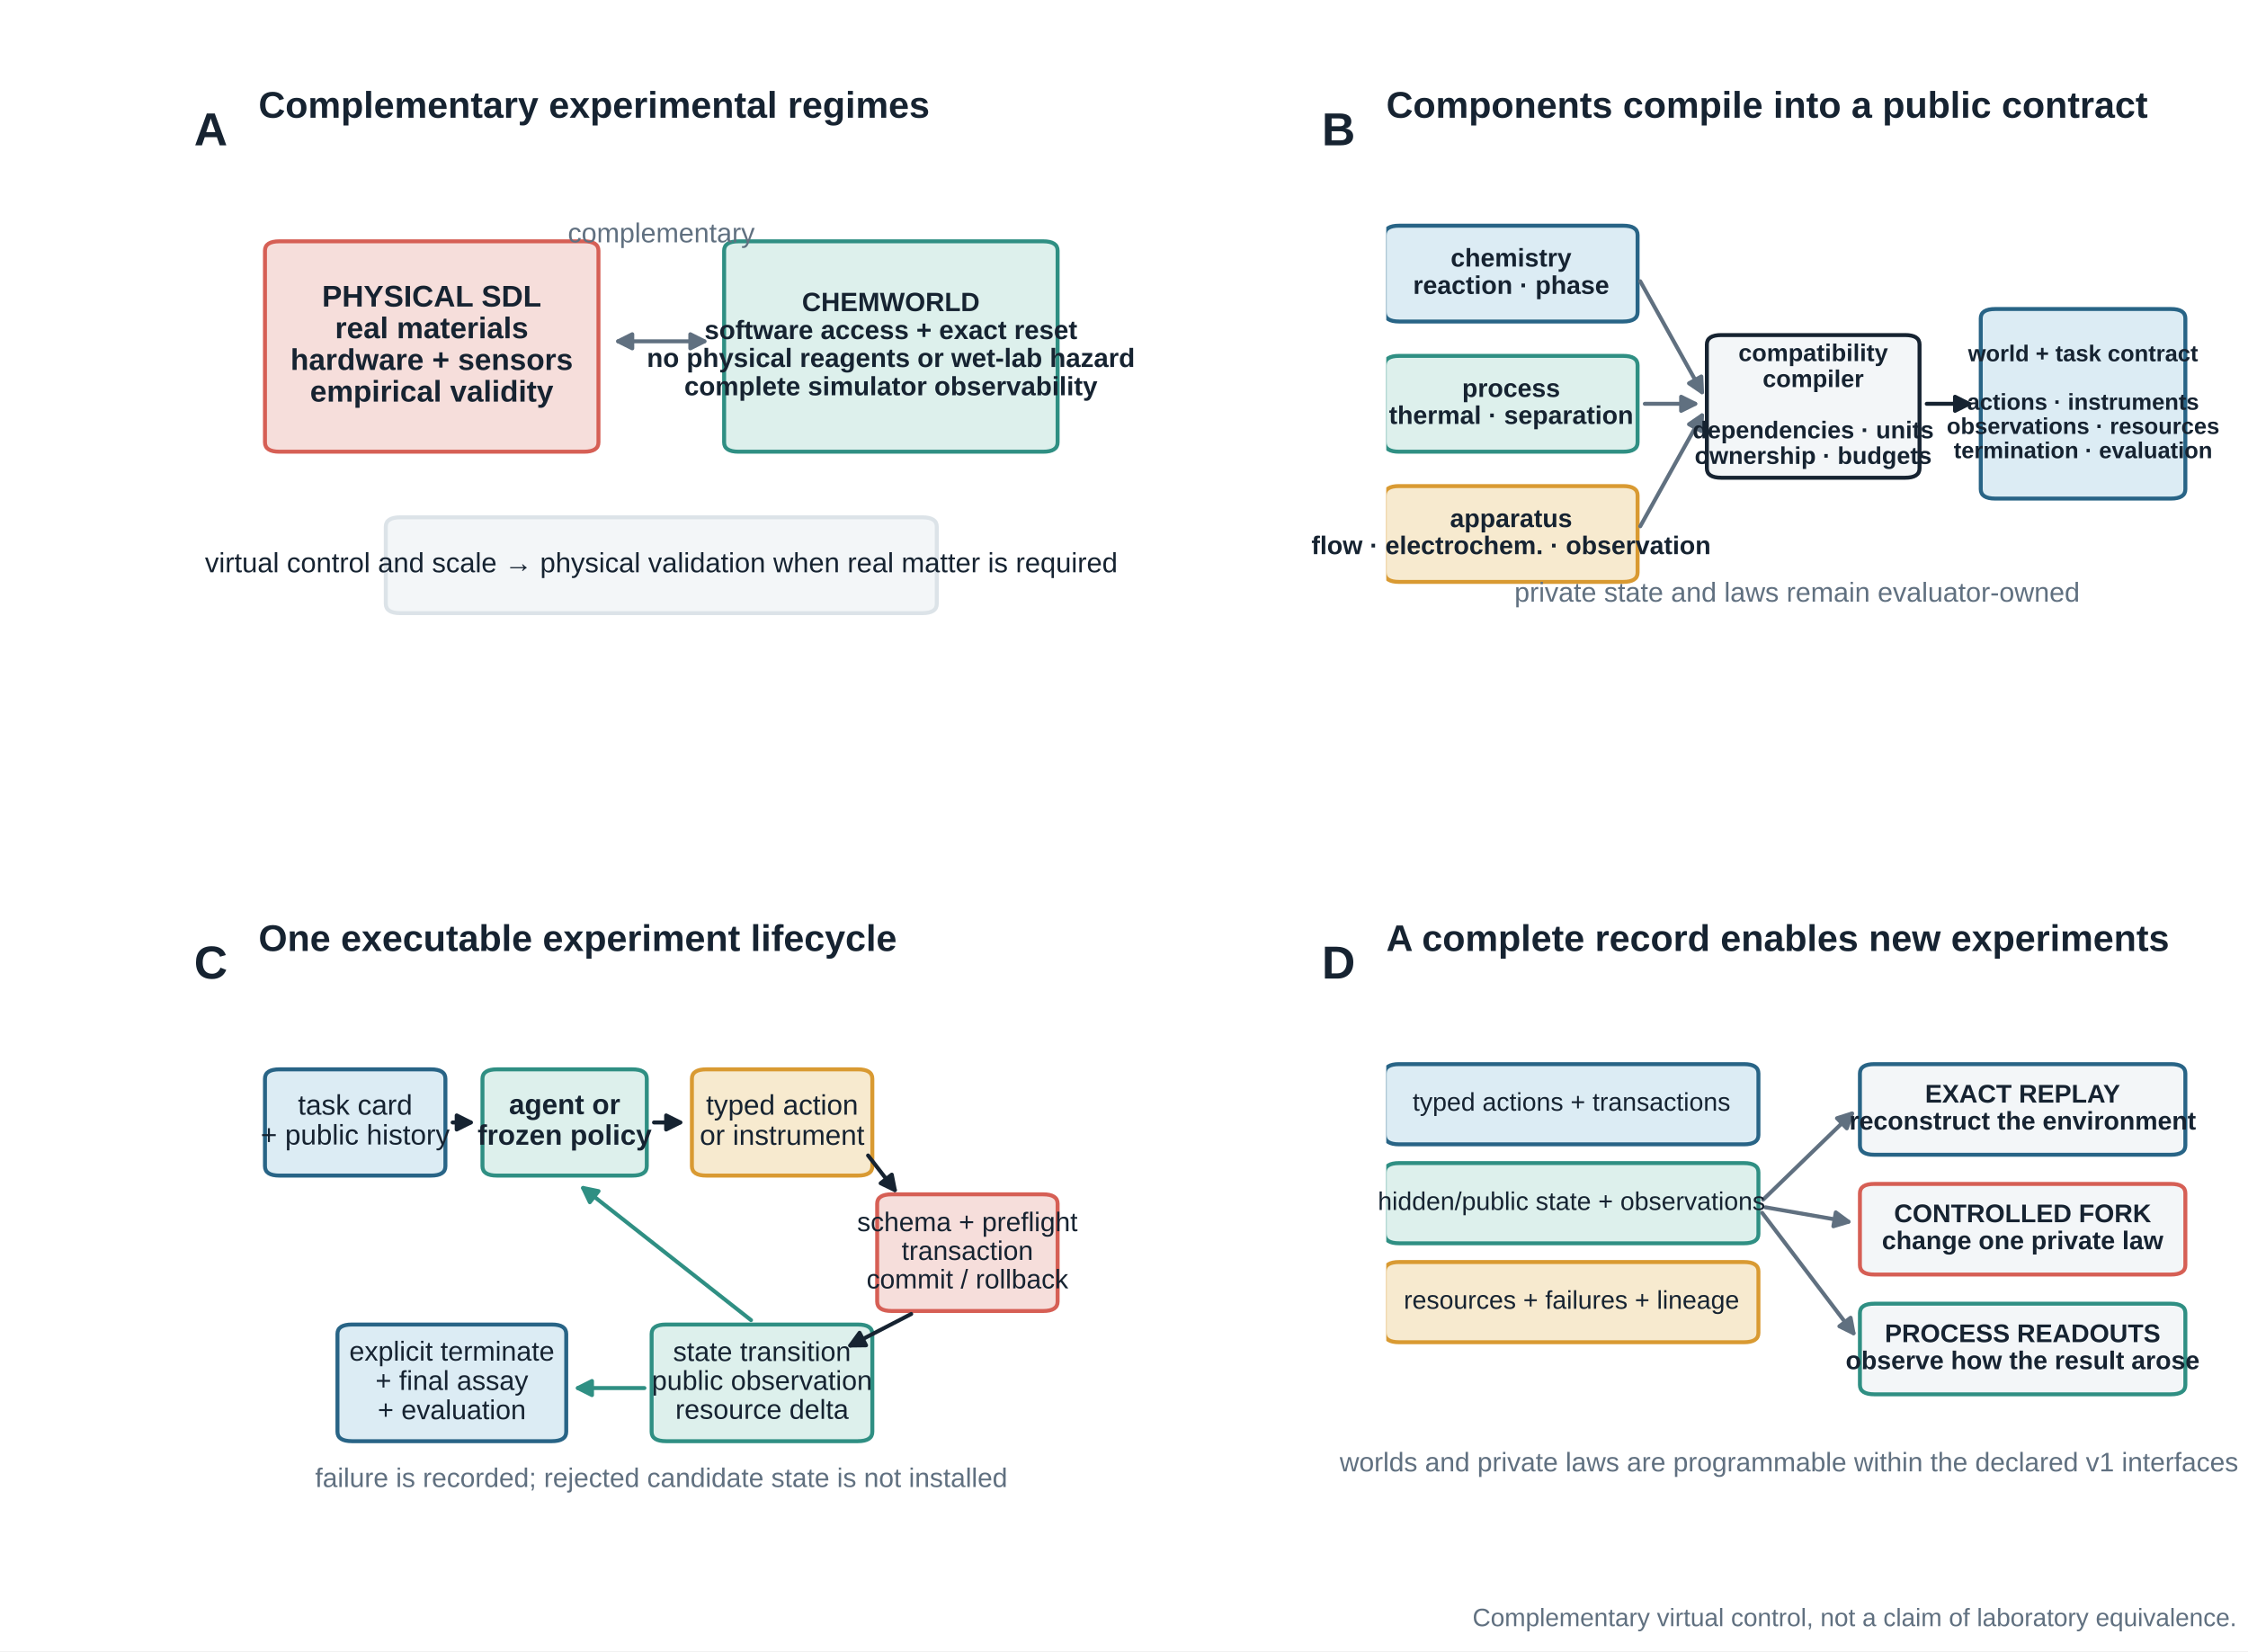
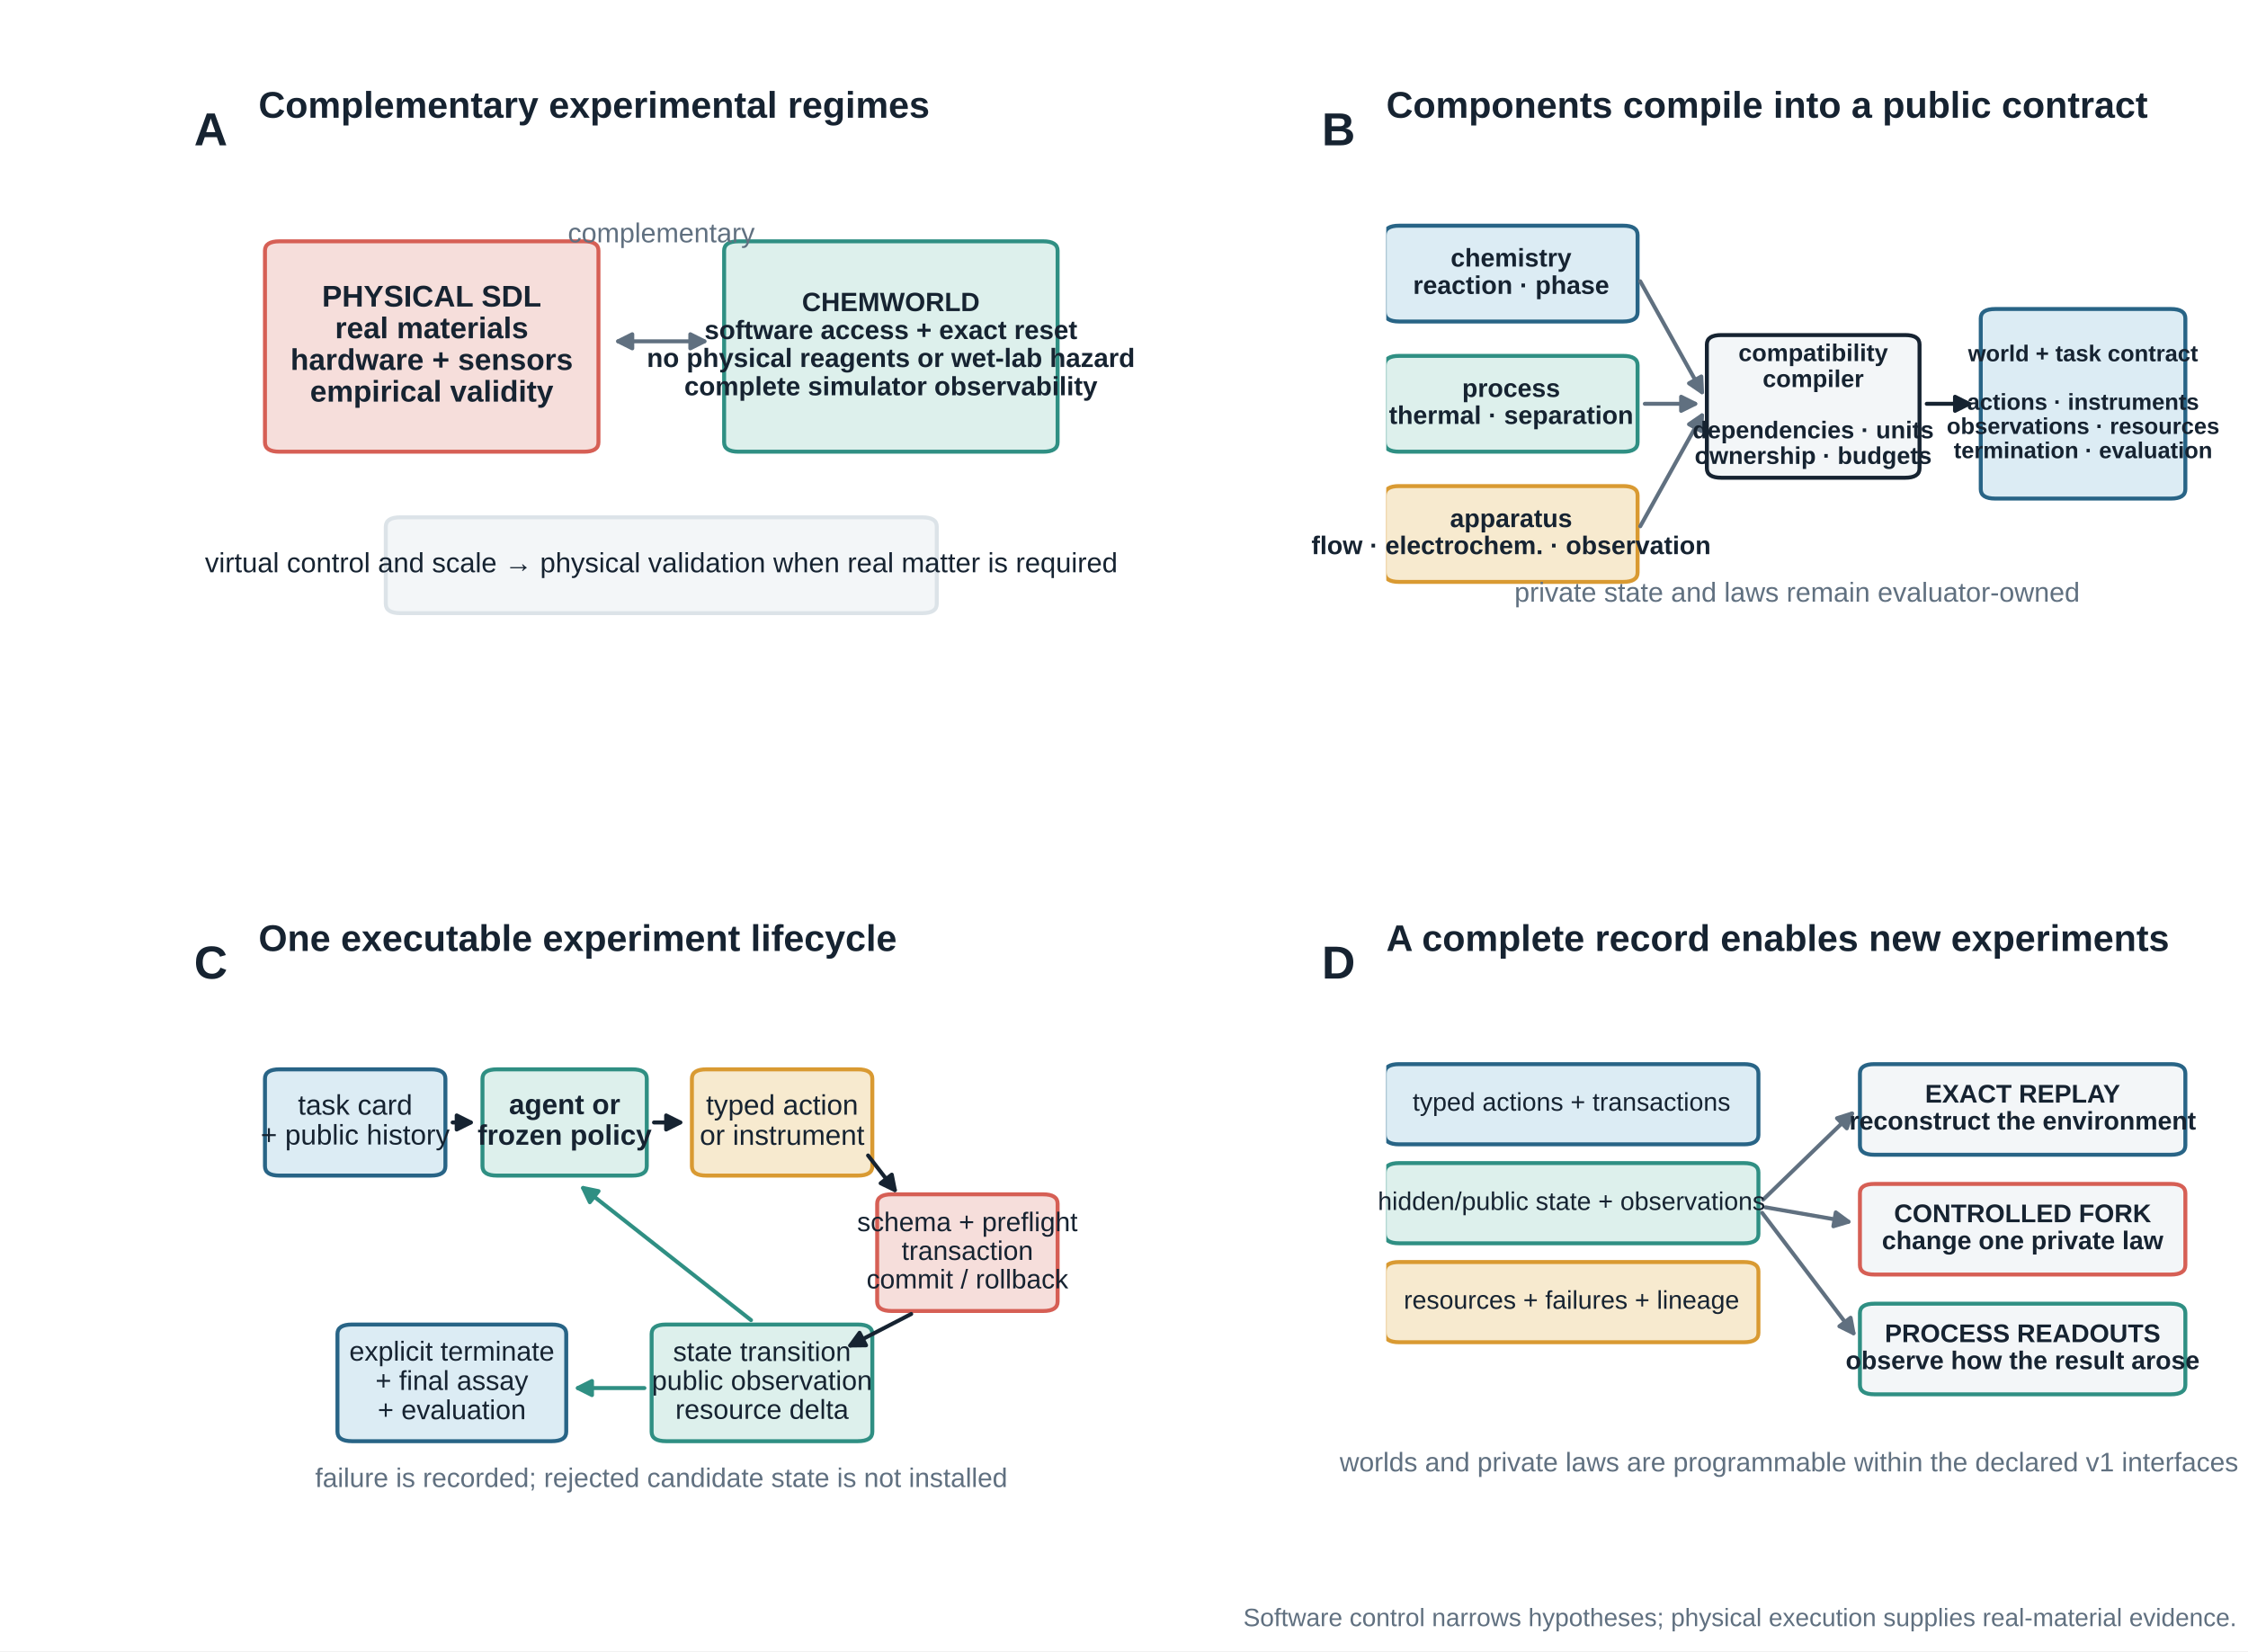
<svg xmlns="http://www.w3.org/2000/svg" width="509.76pt" height="374.4pt" viewBox="0 0 509.76 374.4" version="1.1">
  <defs>
    <style type="text/css">*{stroke-linejoin: round; stroke-linecap: butt}</style>
  </defs>
  <g id="figure_1">
    <g id="patch_1">
      <path d="M 0 374.4 L 509.76 374.4 L 509.76 0 L 0 0 z " style="fill: #ffffff" />
    </g>
    <g id="axes_1">
      <g id="patch_2">
        <path d="M 58.622 151.776 L 241.286 151.776 L 241.286 33.696 L 58.622 33.696 z " style="fill: #ffffff" />
      </g>
      <g id="patch_3">
        <path d="M 63.372 102.419 L 132.419 102.419 Q 135.707 102.419 135.707 100.293 L 135.707 56.84 Q 135.707 54.714 132.419 54.714 L 63.372 54.714 Q 60.084 54.714 60.084 56.84 L 60.084 100.293 Q 60.084 102.419 63.372 102.419 z " clip-path="url(#p0920176c76)" style="fill: #f6dedb; stroke: #d65f55; stroke-width: 0.9; stroke-linejoin: miter" />
      </g>
      <g id="patch_4">
        <path d="M 167.49 102.419 L 236.537 102.419 Q 239.825 102.419 239.825 100.293 L 239.825 56.84 Q 239.825 54.714 236.537 54.714 L 167.49 54.714 Q 164.202 54.714 164.202 56.84 L 164.202 100.293 Q 164.202 102.419 167.49 102.419 z " clip-path="url(#p0920176c76)" style="fill: #ddf0ec; stroke: #2f8f83; stroke-width: 0.9; stroke-linejoin: miter" />
      </g>
      <g id="patch_5">
        <path d="M 140.175 77.386 Q 149.955 77.386 159.735 77.386 " clip-path="url(#p0920176c76)" style="fill: none; stroke: #607080; stroke-width: 0.9; stroke-linecap: round" />
        <path d="M 143.375 78.986 L 140.175 77.386 L 143.375 75.786 z " clip-path="url(#p0920176c76)" style="fill: #607080; stroke: #607080; stroke-width: 0.9; stroke-linecap: round" />
        <path d="M 156.535 75.786 L 159.735 77.386 L 156.535 78.986 z " clip-path="url(#p0920176c76)" style="fill: #607080; stroke: #607080; stroke-width: 0.9; stroke-linecap: round" />
      </g>
      <g id="patch_6">
        <path d="M 90.771 139.023 L 209.138 139.023 Q 212.425 139.023 212.425 136.898 L 212.425 119.422 Q 212.425 117.297 209.138 117.297 L 90.771 117.297 Q 87.483 117.297 87.483 119.422 L 87.483 136.898 Q 87.483 139.023 90.771 139.023 z " clip-path="url(#p0920176c76)" style="fill: #f3f6f8; stroke: #dce3e8; stroke-width: 0.9; stroke-linejoin: miter" />
      </g>
      <g id="matplotlib.axis_1" />
      <g id="matplotlib.axis_2" />
      <g id="text_1">
        <text style="font-weight: 700; font-size: 10.5px; font-family: 'Arial', 'Liberation Sans', 'DejaVu Sans', sans-serif; text-anchor: start; fill: #162331" x="44.009" y="32.946" transform="rotate(-0 44.00928 32.9461)">A</text>
      </g>
      <g id="text_2">
        <text style="font-weight: 600; font-size: 6.8px; font-family: 'Arial', 'Liberation Sans', 'DejaVu Sans', sans-serif; fill: #162331" transform="translate(73.01885 69.51039)">PHYSICAL SDL</text>
        <text style="font-weight: 600; font-size: 6.8px; font-family: 'Arial', 'Liberation Sans', 'DejaVu Sans', sans-serif; fill: #162331" transform="translate(75.97047 76.69311)">real materials</text>
        <text style="font-weight: 600; font-size: 6.8px; font-family: 'Arial', 'Liberation Sans', 'DejaVu Sans', sans-serif; fill: #162331" transform="translate(65.86397 83.87582)">hardware + sensors</text>
        <text style="font-weight: 600; font-size: 6.8px; font-family: 'Arial', 'Liberation Sans', 'DejaVu Sans', sans-serif; fill: #162331" transform="translate(70.30682 91.05853)">empirical validity</text>
      </g>
      <g id="text_3">
        <text style="font-weight: 600; font-size: 6px; font-family: 'Arial', 'Liberation Sans', 'DejaVu Sans', sans-serif; fill: #162331" transform="translate(181.8499 70.53643)">CHEMWORLD</text>
        <text style="font-weight: 600; font-size: 6px; font-family: 'Arial', 'Liberation Sans', 'DejaVu Sans', sans-serif; fill: #162331" transform="translate(159.7385 76.87412)">software access + exact reset</text>
        <text style="font-weight: 600; font-size: 6px; font-family: 'Arial', 'Liberation Sans', 'DejaVu Sans', sans-serif; fill: #162331" transform="translate(146.6702 83.21181)">no physical reagents or wet-lab hazard</text>
        <text style="font-weight: 600; font-size: 6px; font-family: 'Arial', 'Liberation Sans', 'DejaVu Sans', sans-serif; fill: #162331" transform="translate(155.1696 89.62824)">complete simulator observability</text>
      </g>
      <g id="text_4">
        <text style="font-size: 6.2px; font-family: 'Arial', 'Liberation Sans', 'DejaVu Sans', sans-serif; text-anchor: middle; fill: #607080" x="149.954" y="54.95" transform="rotate(-0 149.9544 54.9504)">complementary</text>
      </g>
      <g id="text_5">
        <text style="font-size: 6.3px; font-family: 'Arial', 'Liberation Sans', 'DejaVu Sans', sans-serif; text-anchor: middle; fill: #162331" x="149.954" y="129.752" transform="rotate(-0 149.9544 129.7517)">virtual control and scale  →  physical validation when real matter is required</text>
      </g>
      <g id="text_6">
        <text style="font-weight: 600; font-size: 8.4px; font-family: 'Arial', 'Liberation Sans', 'DejaVu Sans', sans-serif; text-anchor: start; fill: #162331" x="58.622" y="26.696" transform="rotate(-0 58.6224 26.696)">Complementary experimental regimes</text>
      </g>
    </g>
    <g id="axes_2">
      <g id="patch_7">
        <path d="M 314.352 151.776 L 497.016 151.776 L 497.016 33.696 L 314.352 33.696 z " style="fill: #ffffff" />
      </g>
      <g id="patch_8">
        <path d="M 317.275 72.899 L 368.055 72.899 Q 371.343 72.899 371.343 70.773 L 371.343 53.297 Q 371.343 51.172 368.055 51.172 L 317.275 51.172 Q 313.987 51.172 313.987 53.297 L 313.987 70.773 Q 313.987 72.899 317.275 72.899 z " clip-path="url(#p60994fd39c)" style="fill: #dcecf4; stroke: #286486; stroke-width: 0.9; stroke-linejoin: miter" />
      </g>
      <g id="patch_9">
        <path d="M 371.951 63.783 Q 379.198 76.796 385.956 88.93 " clip-path="url(#p60994fd39c)" style="fill: none; stroke: #607080; stroke-width: 0.9; stroke-linecap: round" />
        <path d="M 385.797 85.356 L 385.956 88.93 L 383.001 86.913 z " clip-path="url(#p60994fd39c)" style="fill: #607080; stroke: #607080; stroke-width: 0.9; stroke-linecap: round" />
      </g>
      <g id="patch_10">
        <path d="M 317.275 102.419 L 368.055 102.419 Q 371.343 102.419 371.343 100.293 L 371.343 82.817 Q 371.343 80.692 368.055 80.692 L 317.275 80.692 Q 313.987 80.692 313.987 82.817 L 313.987 100.293 Q 313.987 102.419 317.275 102.419 z " clip-path="url(#p60994fd39c)" style="fill: #ddf0ec; stroke: #2f8f83; stroke-width: 0.9; stroke-linejoin: miter" />
      </g>
      <g id="patch_11">
        <path d="M 372.981 91.555 Q 379.2 91.555 384.413 91.555 " clip-path="url(#p60994fd39c)" style="fill: none; stroke: #607080; stroke-width: 0.9; stroke-linecap: round" />
        <path d="M 381.213 89.955 L 384.413 91.555 L 381.213 93.155 z " clip-path="url(#p60994fd39c)" style="fill: #607080; stroke: #607080; stroke-width: 0.9; stroke-linecap: round" />
      </g>
      <g id="patch_12">
        <path d="M 317.275 131.939 L 368.055 131.939 Q 371.343 131.939 371.343 129.813 L 371.343 112.337 Q 371.343 110.212 368.055 110.212 L 317.275 110.212 Q 313.987 110.212 313.987 112.337 L 313.987 129.813 Q 313.987 131.939 317.275 131.939 z " clip-path="url(#p60994fd39c)" style="fill: #f7eacf; stroke: #d99a32; stroke-width: 0.9; stroke-linejoin: miter" />
      </g>
      <g id="patch_13">
        <path d="M 371.951 119.327 Q 379.198 106.314 385.956 94.18 " clip-path="url(#p60994fd39c)" style="fill: none; stroke: #607080; stroke-width: 0.9; stroke-linecap: round" />
        <path d="M 383.001 96.197 L 385.956 94.18 L 385.797 97.754 z " clip-path="url(#p60994fd39c)" style="fill: #607080; stroke: #607080; stroke-width: 0.9; stroke-linecap: round" />
      </g>
      <g id="patch_14">
        <path d="M 390.34 108.323 L 431.988 108.323 Q 435.276 108.323 435.276 106.197 L 435.276 78.094 Q 435.276 75.969 431.988 75.969 L 390.34 75.969 Q 387.052 75.969 387.052 78.094 L 387.052 106.197 Q 387.052 108.323 390.34 108.323 z " clip-path="url(#p60994fd39c)" style="fill: #f3f6f8; stroke: #162331; stroke-width: 0.9; stroke-linejoin: miter" />
      </g>
      <g id="patch_15">
        <path d="M 436.912 91.555 Q 442.218 91.555 446.519 91.555 " clip-path="url(#p60994fd39c)" style="fill: none; stroke: #162331; stroke-width: 0.9; stroke-linecap: round" />
        <path d="M 443.319 89.955 L 446.519 91.555 L 443.319 93.155 z " clip-path="url(#p60994fd39c)" style="fill: #162331; stroke: #162331; stroke-width: 0.9; stroke-linecap: round" />
      </g>
      <g id="patch_16">
        <path d="M 452.446 113.046 L 492.267 113.046 Q 495.555 113.046 495.555 110.92 L 495.555 72.19 Q 495.555 70.065 492.267 70.065 L 452.446 70.065 Q 449.158 70.065 449.158 72.19 L 449.158 110.92 Q 449.158 113.046 452.446 113.046 z " clip-path="url(#p60994fd39c)" style="fill: #dcecf4; stroke: #286486; stroke-width: 0.9; stroke-linejoin: miter" />
      </g>
      <g id="matplotlib.axis_3" />
      <g id="matplotlib.axis_4" />
      <g id="text_7">
        <text style="font-weight: 700; font-size: 10.5px; font-family: 'Arial', 'Liberation Sans', 'DejaVu Sans', sans-serif; text-anchor: start; fill: #162331" x="299.739" y="32.946" transform="rotate(-0 299.7389 32.9461)">B</text>
      </g>
      <g id="text_8">
        <text style="font-weight: 600; font-size: 5.8px; font-family: 'Arial', 'Liberation Sans', 'DejaVu Sans', sans-serif; fill: #162331" transform="translate(328.9642 60.43739)">chemistry</text>
        <text style="font-weight: 600; font-size: 5.8px; font-family: 'Arial', 'Liberation Sans', 'DejaVu Sans', sans-serif; fill: #162331" transform="translate(320.4269 66.63995)">reaction · phase</text>
      </g>
      <g id="text_9">
        <text style="font-weight: 600; font-size: 5.8px; font-family: 'Arial', 'Liberation Sans', 'DejaVu Sans', sans-serif; fill: #162331" transform="translate(331.543 89.99545)">process</text>
        <text style="font-weight: 600; font-size: 5.8px; font-family: 'Arial', 'Liberation Sans', 'DejaVu Sans', sans-serif; fill: #162331" transform="translate(314.9482 96.12188)">thermal · separation</text>
      </g>
      <g id="text_10">
        <text style="font-weight: 600; font-size: 5.8px; font-family: 'Arial', 'Liberation Sans', 'DejaVu Sans', sans-serif; fill: #162331" transform="translate(328.8061 119.5155)">apparatus</text>
        <text style="font-weight: 600; font-size: 5.8px; font-family: 'Arial', 'Liberation Sans', 'DejaVu Sans', sans-serif; fill: #162331" transform="translate(297.3869 125.6419)">flow · electrochem. · observation</text>
      </g>
      <g id="text_11">
        <text style="font-weight: 600; font-size: 5.5px; font-family: 'Arial', 'Liberation Sans', 'DejaVu Sans', sans-serif; fill: #162331" transform="translate(394.2046 81.88002)">compatibility</text>
        <text style="font-weight: 600; font-size: 5.5px; font-family: 'Arial', 'Liberation Sans', 'DejaVu Sans', sans-serif; fill: #162331" transform="translate(399.7024 87.76176)">compiler</text>
        <text style="font-weight: 600; font-size: 5.5px; font-family: 'Arial', 'Liberation Sans', 'DejaVu Sans', sans-serif; fill: #162331" transform="translate(411.1639 93.5713)" />
        <text style="font-weight: 600; font-size: 5.5px; font-family: 'Arial', 'Liberation Sans', 'DejaVu Sans', sans-serif; fill: #162331" transform="translate(383.8143 99.38085)">dependencies · units</text>
        <text style="font-weight: 600; font-size: 5.5px; font-family: 'Arial', 'Liberation Sans', 'DejaVu Sans', sans-serif; fill: #162331" transform="translate(384.2771 105.1904)">ownership · budgets</text>
      </g>
      <g id="text_12">
        <text style="font-weight: 600; font-size: 5.2px; font-family: 'Arial', 'Liberation Sans', 'DejaVu Sans', sans-serif; fill: #162331" transform="translate(446.278 81.91781)">world + task contract</text>
        <text style="font-weight: 600; font-size: 5.2px; font-family: 'Arial', 'Liberation Sans', 'DejaVu Sans', sans-serif; fill: #162331" transform="translate(472.3564 87.41048)" />
        <text style="font-weight: 600; font-size: 5.2px; font-family: 'Arial', 'Liberation Sans', 'DejaVu Sans', sans-serif; fill: #162331" transform="translate(446.0651 92.90314)">actions · instruments</text>
        <text style="font-weight: 600; font-size: 5.2px; font-family: 'Arial', 'Liberation Sans', 'DejaVu Sans', sans-serif; fill: #162331" transform="translate(441.4355 98.3958)">observations · resources</text>
        <text style="font-weight: 600; font-size: 5.2px; font-family: 'Arial', 'Liberation Sans', 'DejaVu Sans', sans-serif; fill: #162331" transform="translate(443.0324 103.8885)">termination · evaluation</text>
      </g>
      <g id="text_13">
        <text style="font-size: 6.2px; font-family: 'Arial', 'Liberation Sans', 'DejaVu Sans', sans-serif; text-anchor: middle; fill: #607080" x="407.511" y="136.426" transform="rotate(-0 407.5106 136.4256)">private state and laws remain evaluator-owned</text>
      </g>
      <g id="text_14">
        <text style="font-weight: 600; font-size: 8.4px; font-family: 'Arial', 'Liberation Sans', 'DejaVu Sans', sans-serif; text-anchor: start; fill: #162331" x="314.352" y="26.696" transform="rotate(-0 314.352 26.696)">Components compile into a public contract</text>
      </g>
    </g>
    <g id="axes_3">
      <g id="patch_17">
        <path d="M 58.622 340.704 L 241.286 340.704 L 241.286 222.624 L 58.622 222.624 z " style="fill: #ffffff" />
      </g>
      <g id="patch_18">
        <path d="M 63.372 266.55 L 97.712 266.55 Q 101 266.55 101 264.424 L 101 244.587 Q 101 242.461 97.712 242.461 L 63.372 242.461 Q 60.084 242.461 60.084 244.587 L 60.084 264.424 Q 60.084 266.55 63.372 266.55 z " clip-path="url(#pb042ca25cf)" style="fill: #dcecf4; stroke: #286486; stroke-width: 0.9; stroke-linejoin: miter" />
      </g>
      <g id="patch_19">
        <path d="M 112.691 266.55 L 143.378 266.55 Q 146.666 266.55 146.666 264.424 L 146.666 244.587 Q 146.666 242.461 143.378 242.461 L 112.691 242.461 Q 109.403 242.461 109.403 244.587 L 109.403 264.424 Q 109.403 266.55 112.691 266.55 z " clip-path="url(#pb042ca25cf)" style="fill: #ddf0ec; stroke: #2f8f83; stroke-width: 0.9; stroke-linejoin: miter" />
      </g>
      <g id="patch_20">
        <path d="M 160.184 266.55 L 194.524 266.55 Q 197.812 266.55 197.812 264.424 L 197.812 244.587 Q 197.812 242.461 194.524 242.461 L 160.184 242.461 Q 156.896 242.461 156.896 244.587 L 156.896 264.424 Q 156.896 266.55 160.184 266.55 z " clip-path="url(#pb042ca25cf)" style="fill: #f7eacf; stroke: #d99a32; stroke-width: 0.9; stroke-linejoin: miter" />
      </g>
      <g id="patch_21">
        <path d="M 202.196 297.251 L 236.537 297.251 Q 239.825 297.251 239.825 295.125 L 239.825 272.926 Q 239.825 270.801 236.537 270.801 L 202.196 270.801 Q 198.908 270.801 198.908 272.926 L 198.908 295.125 Q 198.908 297.251 202.196 297.251 z " clip-path="url(#pb042ca25cf)" style="fill: #f6dedb; stroke: #d65f55; stroke-width: 0.9; stroke-linejoin: miter" />
      </g>
      <g id="patch_22">
        <path d="M 151.05 326.771 L 194.524 326.771 Q 197.812 326.771 197.812 324.645 L 197.812 302.446 Q 197.812 300.321 194.524 300.321 L 151.05 300.321 Q 147.762 300.321 147.762 302.446 L 147.762 324.645 Q 147.762 326.771 151.05 326.771 z " clip-path="url(#pb042ca25cf)" style="fill: #ddf0ec; stroke: #2f8f83; stroke-width: 0.9; stroke-linejoin: miter" />
      </g>
      <g id="patch_23">
        <path d="M 79.811 326.771 L 125.112 326.771 Q 128.4 326.771 128.4 324.645 L 128.4 302.446 Q 128.4 300.321 125.112 300.321 L 79.811 300.321 Q 76.523 300.321 76.523 302.446 L 76.523 324.645 Q 76.523 326.771 79.811 326.771 z " clip-path="url(#pb042ca25cf)" style="fill: #dcecf4; stroke: #286486; stroke-width: 0.9; stroke-linejoin: miter" />
      </g>
      <g id="patch_24">
        <path d="M 102.637 254.506 Q 105.202 254.506 106.76 254.506 " clip-path="url(#pb042ca25cf)" style="fill: none; stroke: #162331; stroke-width: 0.9; stroke-linecap: round" />
        <path d="M 103.56 252.906 L 106.76 254.506 L 103.56 256.106 z " clip-path="url(#pb042ca25cf)" style="fill: #162331; stroke: #162331; stroke-width: 0.9; stroke-linecap: round" />
      </g>
      <g id="patch_25">
        <path d="M 148.3 254.506 Q 151.781 254.506 154.255 254.506 " clip-path="url(#pb042ca25cf)" style="fill: none; stroke: #162331; stroke-width: 0.9; stroke-linecap: round" />
        <path d="M 151.055 252.906 L 154.255 254.506 L 151.055 256.106 z " clip-path="url(#pb042ca25cf)" style="fill: #162331; stroke: #162331; stroke-width: 0.9; stroke-linecap: round" />
      </g>
      <g id="patch_26">
        <path d="M 196.845 261.992 Q 200.188 266.315 202.916 269.841 " clip-path="url(#pb042ca25cf)" style="fill: none; stroke: #162331; stroke-width: 0.9; stroke-linecap: round" />
        <path d="M 202.223 266.331 L 202.916 269.841 L 199.692 268.289 z " clip-path="url(#pb042ca25cf)" style="fill: #162331; stroke: #162331; stroke-width: 0.9; stroke-linecap: round" />
      </g>
      <g id="patch_27">
        <path d="M 206.63 297.933 Q 199.273 301.738 192.81 305.08 " clip-path="url(#pb042ca25cf)" style="fill: none; stroke: #162331; stroke-width: 0.9; stroke-linecap: round" />
        <path d="M 196.387 305.032 L 192.81 305.08 L 194.917 302.189 z " clip-path="url(#pb042ca25cf)" style="fill: #162331; stroke: #162331; stroke-width: 0.9; stroke-linecap: round" />
      </g>
      <g id="patch_28">
        <path d="M 146.131 314.726 Q 138.084 314.726 131.042 314.726 " clip-path="url(#pb042ca25cf)" style="fill: none; stroke: #2f8f83; stroke-width: 0.9; stroke-linecap: round" />
        <path d="M 134.242 316.326 L 131.042 314.726 L 134.242 313.126 z " clip-path="url(#pb042ca25cf)" style="fill: #2f8f83; stroke: #2f8f83; stroke-width: 0.9; stroke-linecap: round" />
      </g>
      <g id="patch_29">
        <path d="M 170.302 299.32 Q 150.868 284.026 132.224 269.354 " clip-path="url(#pb042ca25cf)" style="fill: none; stroke: #2f8f83; stroke-width: 0.9; stroke-linecap: round" />
        <path d="M 133.75 272.59 L 132.224 269.354 L 135.729 270.076 z " clip-path="url(#pb042ca25cf)" style="fill: #2f8f83; stroke: #2f8f83; stroke-width: 0.9; stroke-linecap: round" />
      </g>
      <g id="matplotlib.axis_5" />
      <g id="matplotlib.axis_6" />
      <g id="text_15">
        <text style="font-weight: 700; font-size: 10.5px; font-family: 'Arial', 'Liberation Sans', 'DejaVu Sans', sans-serif; text-anchor: start; fill: #162331" x="44.009" y="221.874" transform="rotate(-0 44.00928 221.8741)">C</text>
      </g>
      <g id="text_16">
        <text style="font-size: 6.4px; font-family: 'Arial', 'Liberation Sans', 'DejaVu Sans', sans-serif; fill: #162331" transform="translate(67.56008 252.738)">task card</text>
        <text style="font-size: 6.4px; font-family: 'Arial', 'Liberation Sans', 'DejaVu Sans', sans-serif; fill: #162331" transform="translate(59.11008 259.5072)">+ public history</text>
      </g>
      <g id="text_17">
        <text style="font-weight: 600; font-size: 6.4px; font-family: 'Arial', 'Liberation Sans', 'DejaVu Sans', sans-serif; fill: #162331" transform="translate(115.4122 252.6117)">agent or</text>
        <text style="font-weight: 600; font-size: 6.4px; font-family: 'Arial', 'Liberation Sans', 'DejaVu Sans', sans-serif; fill: #162331" transform="translate(108.3002 259.5495)">frozen policy</text>
      </g>
      <g id="text_18">
        <text style="font-size: 6.4px; font-family: 'Arial', 'Liberation Sans', 'DejaVu Sans', sans-serif; fill: #162331" transform="translate(160.099 252.738)">typed action</text>
        <text style="font-size: 6.4px; font-family: 'Arial', 'Liberation Sans', 'DejaVu Sans', sans-serif; fill: #162331" transform="translate(158.682 259.5822)">or instrument</text>
      </g>
      <g id="text_19">
        <text style="font-size: 6.1px; font-family: 'Arial', 'Liberation Sans', 'DejaVu Sans', sans-serif; fill: #162331" transform="translate(194.362 279.1521)">schema + preflight</text>
        <text style="font-size: 6.1px; font-family: 'Arial', 'Liberation Sans', 'DejaVu Sans', sans-serif; fill: #162331" transform="translate(204.4484 285.6755)">transaction</text>
        <text style="font-size: 6.1px; font-family: 'Arial', 'Liberation Sans', 'DejaVu Sans', sans-serif; fill: #162331" transform="translate(196.4884 292.1274)">commit / rollback</text>
      </g>
      <g id="text_20">
        <text style="font-size: 6.2px; font-family: 'Arial', 'Liberation Sans', 'DejaVu Sans', sans-serif; fill: #162331" transform="translate(152.6282 308.5907)">state transition</text>
        <text style="font-size: 6.2px; font-family: 'Arial', 'Liberation Sans', 'DejaVu Sans', sans-serif; fill: #162331" transform="translate(147.8014 315.1484)">public observation</text>
        <text style="font-size: 6.2px; font-family: 'Arial', 'Liberation Sans', 'DejaVu Sans', sans-serif; fill: #162331" transform="translate(153.1445 321.7061)">resource delta</text>
      </g>
      <g id="text_21">
        <text style="font-size: 6.2px; font-family: 'Arial', 'Liberation Sans', 'DejaVu Sans', sans-serif; fill: #162331" transform="translate(79.20401 308.5091)">explicit terminate</text>
        <text style="font-size: 6.2px; font-family: 'Arial', 'Liberation Sans', 'DejaVu Sans', sans-serif; fill: #162331" transform="translate(85.14438 315.1574)">+ final assay</text>
        <text style="font-size: 6.2px; font-family: 'Arial', 'Liberation Sans', 'DejaVu Sans', sans-serif; fill: #162331" transform="translate(85.65782 321.7877)">+ evaluation</text>
      </g>
      <g id="text_22">
        <text style="font-size: 6.1px; font-family: 'Arial', 'Liberation Sans', 'DejaVu Sans', sans-serif; text-anchor: middle; fill: #607080" x="149.954" y="337.162" transform="rotate(-0 149.9544 337.1616)">failure is recorded; rejected candidate state is not installed</text>
      </g>
      <g id="text_23">
        <text style="font-weight: 600; font-size: 8.4px; font-family: 'Arial', 'Liberation Sans', 'DejaVu Sans', sans-serif; text-anchor: start; fill: #162331" x="58.622" y="215.624" transform="rotate(-0 58.6224 215.624)">One executable experiment lifecycle</text>
      </g>
    </g>
    <g id="axes_4">
      <g id="patch_30">
        <path d="M 314.352 340.704 L 497.016 340.704 L 497.016 222.624 L 314.352 222.624 z " style="fill: #ffffff" />
      </g>
      <g id="patch_31">
        <path d="M 317.275 259.465 L 395.455 259.465 Q 398.743 259.465 398.743 257.34 L 398.743 243.406 Q 398.743 241.281 395.455 241.281 L 317.275 241.281 Q 313.987 241.281 313.987 243.406 L 313.987 257.34 Q 313.987 259.465 317.275 259.465 z " clip-path="url(#pd9ec98eba9)" style="fill: #dcecf4; stroke: #286486; stroke-width: 0.9; stroke-linejoin: miter" />
      </g>
      <g id="patch_32">
        <path d="M 317.275 281.9 L 395.455 281.9 Q 398.743 281.9 398.743 279.775 L 398.743 265.841 Q 398.743 263.716 395.455 263.716 L 317.275 263.716 Q 313.987 263.716 313.987 265.841 L 313.987 279.775 Q 313.987 281.9 317.275 281.9 z " clip-path="url(#pd9ec98eba9)" style="fill: #ddf0ec; stroke: #2f8f83; stroke-width: 0.9; stroke-linejoin: miter" />
      </g>
      <g id="patch_33">
        <path d="M 317.275 304.335 L 395.455 304.335 Q 398.743 304.335 398.743 302.21 L 398.743 288.276 Q 398.743 286.151 395.455 286.151 L 317.275 286.151 Q 313.987 286.151 313.987 288.276 L 313.987 302.21 Q 313.987 304.335 317.275 304.335 z " clip-path="url(#pd9ec98eba9)" style="fill: #f7eacf; stroke: #d99a32; stroke-width: 0.9; stroke-linejoin: miter" />
      </g>
      <g id="patch_34">
        <path d="M 425.046 261.827 L 492.267 261.827 Q 495.555 261.827 495.555 259.701 L 495.555 243.406 Q 495.555 241.281 492.267 241.281 L 425.046 241.281 Q 421.758 241.281 421.758 243.406 L 421.758 259.701 Q 421.758 261.827 425.046 261.827 z " clip-path="url(#pd9ec98eba9)" style="fill: #f3f6f8; stroke: #286486; stroke-width: 0.9; stroke-linejoin: miter" />
      </g>
      <g id="patch_35">
        <path d="M 425.046 288.985 L 492.267 288.985 Q 495.555 288.985 495.555 286.86 L 495.555 270.564 Q 495.555 268.439 492.267 268.439 L 425.046 268.439 Q 421.758 268.439 421.758 270.564 L 421.758 286.86 Q 421.758 288.985 425.046 288.985 z " clip-path="url(#pd9ec98eba9)" style="fill: #f3f6f8; stroke: #d65f55; stroke-width: 0.9; stroke-linejoin: miter" />
      </g>
      <g id="patch_36">
        <path d="M 425.046 316.143 L 492.267 316.143 Q 495.555 316.143 495.555 314.018 L 495.555 297.723 Q 495.555 295.597 492.267 295.597 L 425.046 295.597 Q 421.758 295.597 421.758 297.723 L 421.758 314.018 Q 421.758 316.143 425.046 316.143 z " clip-path="url(#pd9ec98eba9)" style="fill: #f3f6f8; stroke: #2f8f83; stroke-width: 0.9; stroke-linejoin: miter" />
      </g>
      <g id="patch_37">
        <path d="M 399.812 272.007 Q 410.25 261.886 419.966 252.465 " clip-path="url(#pd9ec98eba9)" style="fill: none; stroke: #607080; stroke-width: 0.9; stroke-linecap: round" />
        <path d="M 416.555 253.544 L 419.966 252.465 L 418.783 255.841 z " clip-path="url(#pd9ec98eba9)" style="fill: #607080; stroke: #607080; stroke-width: 0.9; stroke-linecap: round" />
      </g>
      <g id="patch_38">
        <path d="M 400.346 273.741 Q 410.25 275.465 419.163 277.016 " clip-path="url(#pd9ec98eba9)" style="fill: none; stroke: #607080; stroke-width: 0.9; stroke-linecap: round" />
        <path d="M 416.284 274.891 L 419.163 277.016 L 415.736 278.043 z " clip-path="url(#pd9ec98eba9)" style="fill: #607080; stroke: #607080; stroke-width: 0.9; stroke-linecap: round" />
      </g>
      <g id="patch_39">
        <path d="M 399.586 274.991 Q 410.251 289.045 420.308 302.297 " clip-path="url(#pd9ec98eba9)" style="fill: none; stroke: #607080; stroke-width: 0.9; stroke-linecap: round" />
        <path d="M 419.648 298.78 L 420.308 302.297 L 417.099 300.715 z " clip-path="url(#pd9ec98eba9)" style="fill: #607080; stroke: #607080; stroke-width: 0.9; stroke-linecap: round" />
      </g>
      <g id="matplotlib.axis_7" />
      <g id="matplotlib.axis_8" />
      <g id="text_24">
        <text style="font-weight: 700; font-size: 10.5px; font-family: 'Arial', 'Liberation Sans', 'DejaVu Sans', sans-serif; text-anchor: start; fill: #162331" x="299.739" y="221.874" transform="rotate(-0 299.7389 221.8741)">D</text>
      </g>
      <g id="text_25">
        <text style="font-size: 5.8px; font-family: 'Arial', 'Liberation Sans', 'DejaVu Sans', sans-serif; text-anchor: middle; fill: #162331" x="356.365" y="251.838" transform="rotate(-0 356.3647 251.8382)">typed actions + transactions</text>
      </g>
      <g id="text_26">
        <text style="font-size: 5.8px; font-family: 'Arial', 'Liberation Sans', 'DejaVu Sans', sans-serif; text-anchor: middle; fill: #162331" x="356.365" y="274.343" transform="rotate(-0 356.3647 274.3427)">hidden/public state + observations</text>
      </g>
      <g id="text_27">
        <text style="font-size: 5.8px; font-family: 'Arial', 'Liberation Sans', 'DejaVu Sans', sans-serif; text-anchor: middle; fill: #162331" x="356.365" y="296.744" transform="rotate(-0 356.3647 296.7439)">resources + failures + lineage</text>
      </g>
      <g id="text_28">
        <text style="font-weight: 600; font-size: 5.8px; font-family: 'Arial', 'Liberation Sans', 'DejaVu Sans', sans-serif; fill: #162331" transform="translate(436.5237 249.9939)">EXACT REPLAY</text>
        <text style="font-weight: 600; font-size: 5.8px; font-family: 'Arial', 'Liberation Sans', 'DejaVu Sans', sans-serif; fill: #162331" transform="translate(419.3407 256.1203)">reconstruct the environment</text>
      </g>
      <g id="text_29">
        <text style="font-weight: 600; font-size: 5.8px; font-family: 'Arial', 'Liberation Sans', 'DejaVu Sans', sans-serif; fill: #162331" transform="translate(429.4984 277.1142)">CONTROLLED FORK</text>
        <text style="font-weight: 600; font-size: 5.8px; font-family: 'Arial', 'Liberation Sans', 'DejaVu Sans', sans-serif; fill: #162331" transform="translate(426.7493 283.2406)">change one private law</text>
      </g>
      <g id="text_30">
        <text style="font-weight: 600; font-size: 5.8px; font-family: 'Arial', 'Liberation Sans', 'DejaVu Sans', sans-serif; fill: #162331" transform="translate(427.3959 304.3107)">PROCESS READOUTS</text>
        <text style="font-weight: 600; font-size: 5.8px; font-family: 'Arial', 'Liberation Sans', 'DejaVu Sans', sans-serif; fill: #162331" transform="translate(418.5296 310.4371)">observe how the result arose</text>
      </g>
      <g id="text_31">
        <text style="font-size: 6.1px; font-family: 'Arial', 'Liberation Sans', 'DejaVu Sans', sans-serif; text-anchor: middle; fill: #607080" x="405.684" y="333.619" transform="rotate(-0 405.684 333.6192)">worlds and private laws are programmable within the declared v1 interfaces</text>
      </g>
      <g id="text_32">
        <text style="font-weight: 600; font-size: 8.4px; font-family: 'Arial', 'Liberation Sans', 'DejaVu Sans', sans-serif; text-anchor: start; fill: #162331" x="314.352" y="215.624" transform="rotate(-0 314.352 215.624)">A complete record enables new experiments</text>
      </g>
    </g>
    <g id="text_33">
-       <text style="font-size: 5.7px; font-family: 'Arial', 'Liberation Sans', 'DejaVu Sans', sans-serif; text-anchor: end; fill: #607080" x="507.211" y="368.708" transform="rotate(-0 507.2112 368.7075)">Complementary virtual control, not a claim of laboratory equivalence.</text>
+       <text style="font-size: 5.7px; font-family: 'Arial', 'Liberation Sans', 'DejaVu Sans', sans-serif; text-anchor: end; fill: #607080" x="507.211" y="368.708" transform="rotate(-0 507.2112 368.7075)">Software control narrows hypotheses; physical execution supplies real-material evidence.</text>
    </g>
  </g>
  <defs>
    <clipPath id="p0920176c76">
      <rect x="58.622" y="33.696" width="182.664" height="118.08" />
    </clipPath>
    <clipPath id="p60994fd39c">
      <rect x="314.352" y="33.696" width="182.664" height="118.08" />
    </clipPath>
    <clipPath id="pb042ca25cf">
      <rect x="58.622" y="222.624" width="182.664" height="118.08" />
    </clipPath>
    <clipPath id="pd9ec98eba9">
      <rect x="314.352" y="222.624" width="182.664" height="118.08" />
    </clipPath>
  </defs>
</svg>
